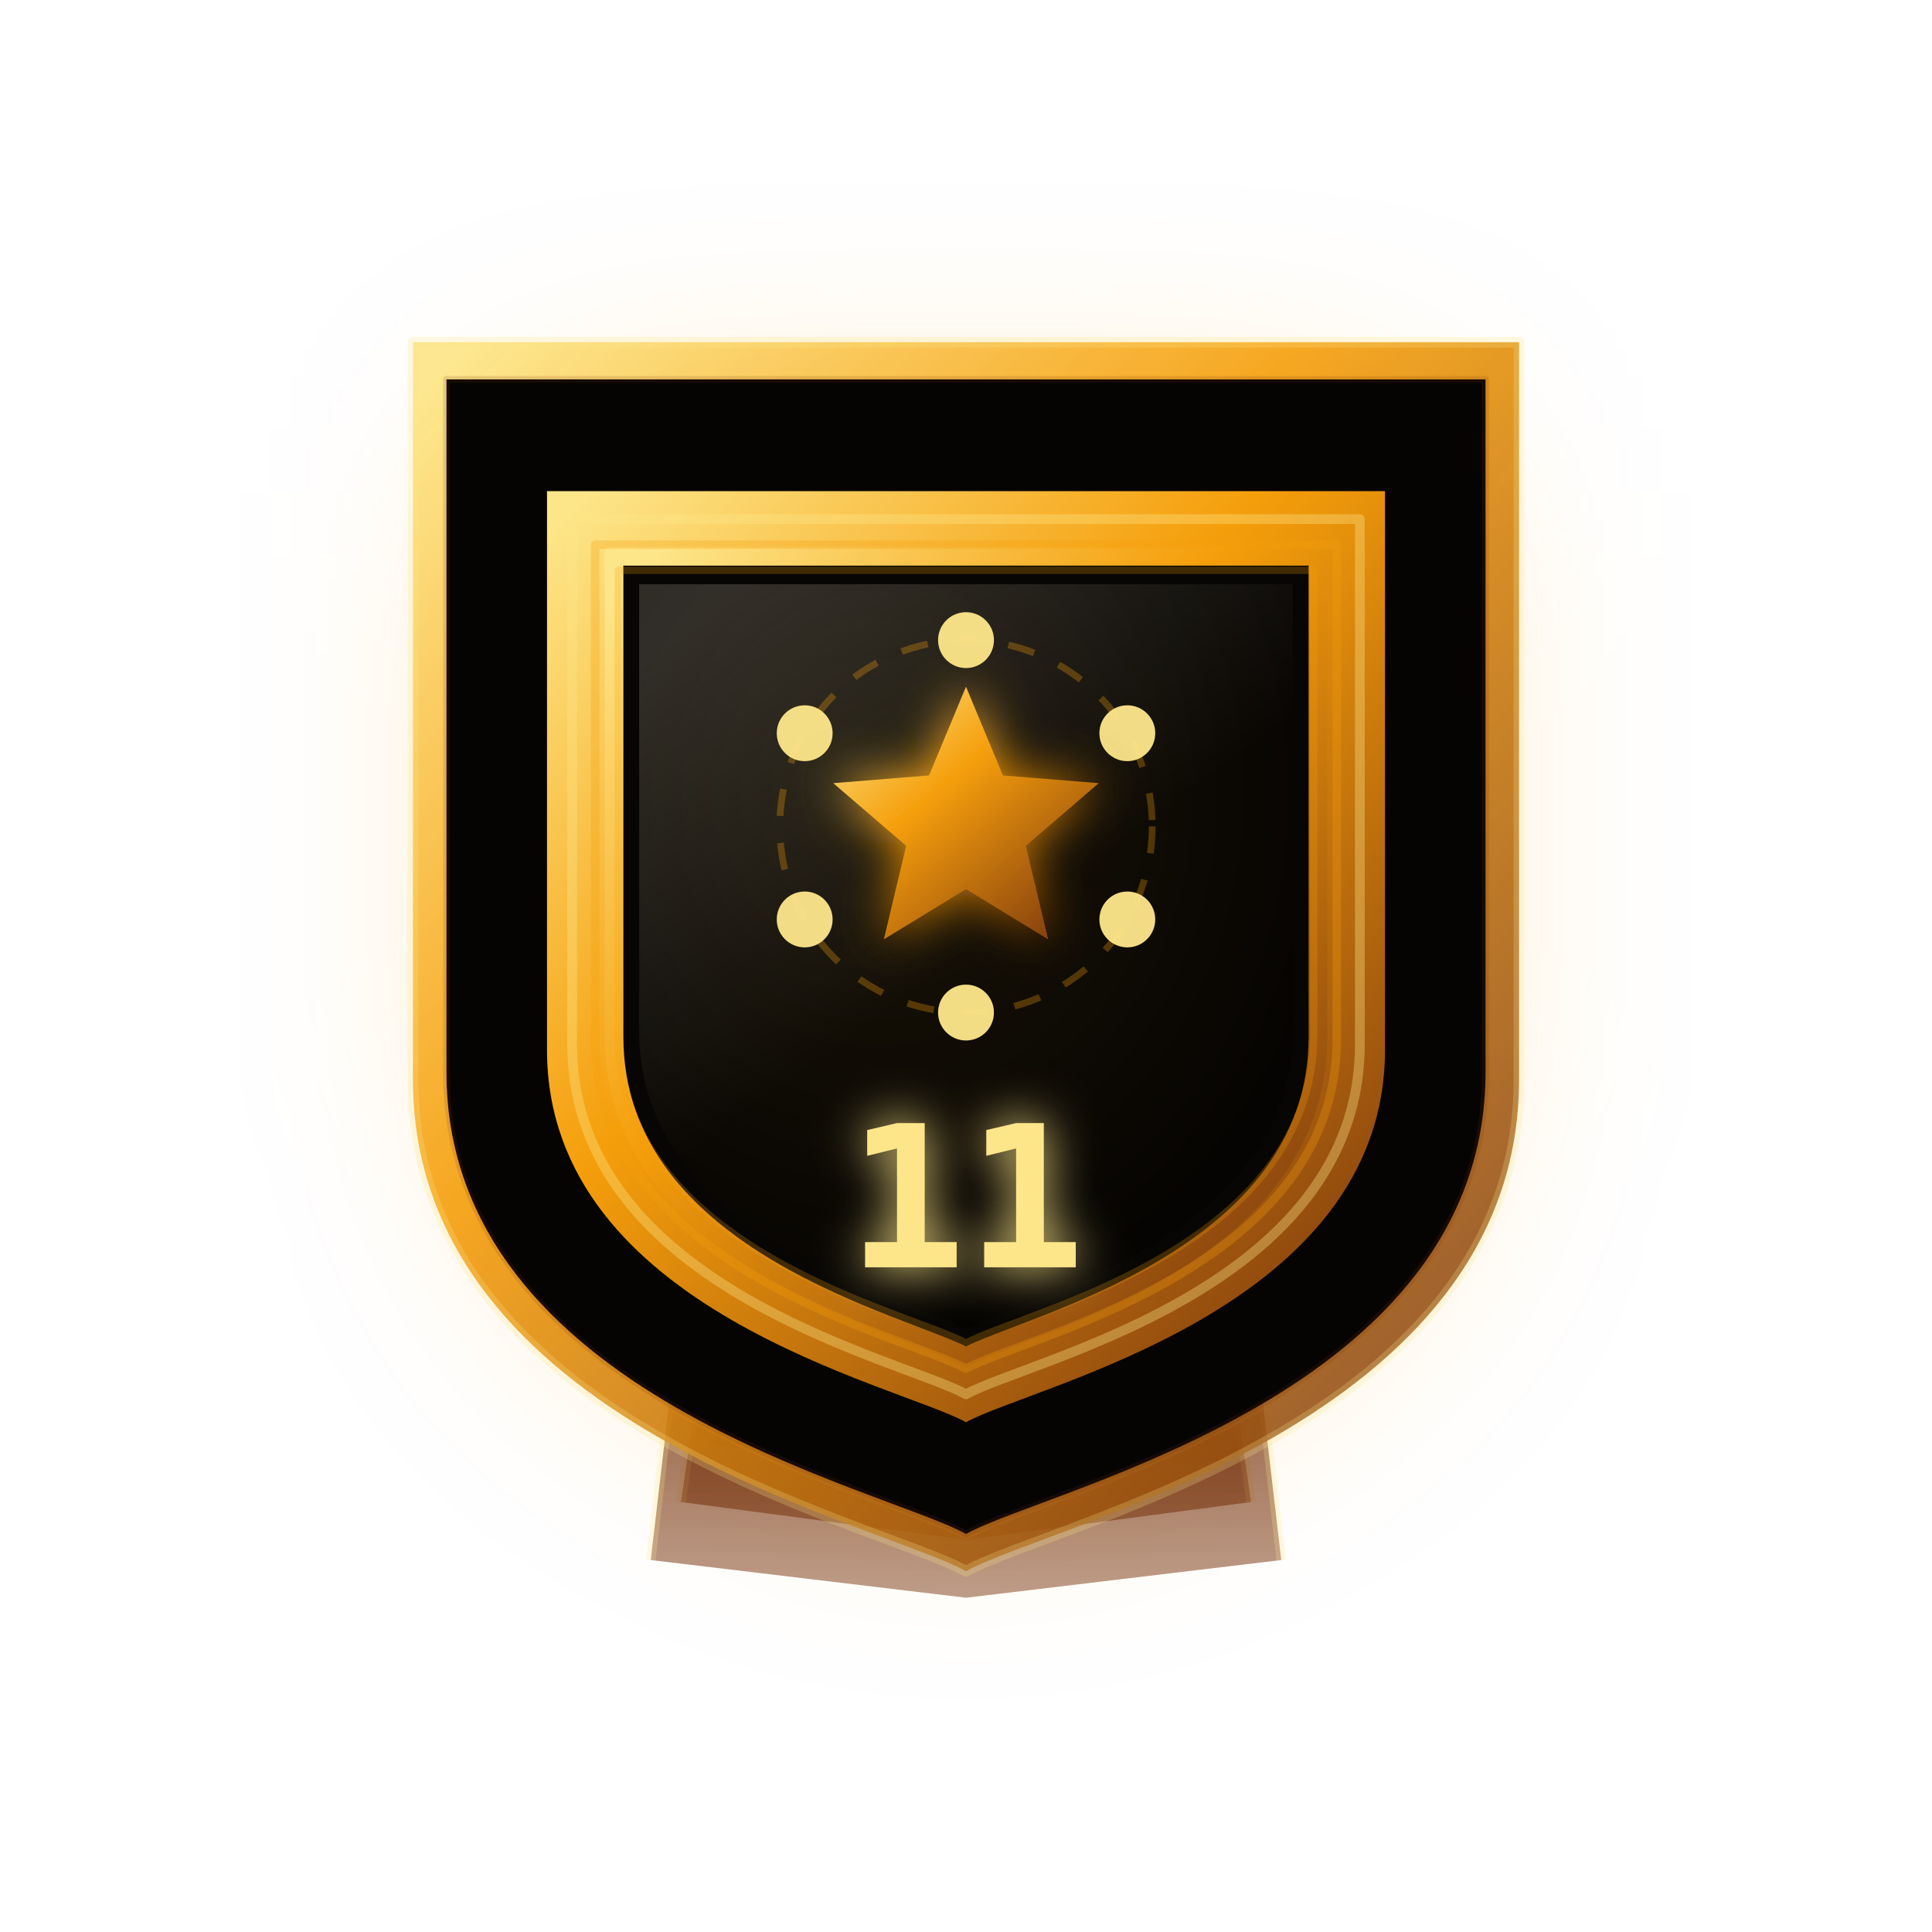
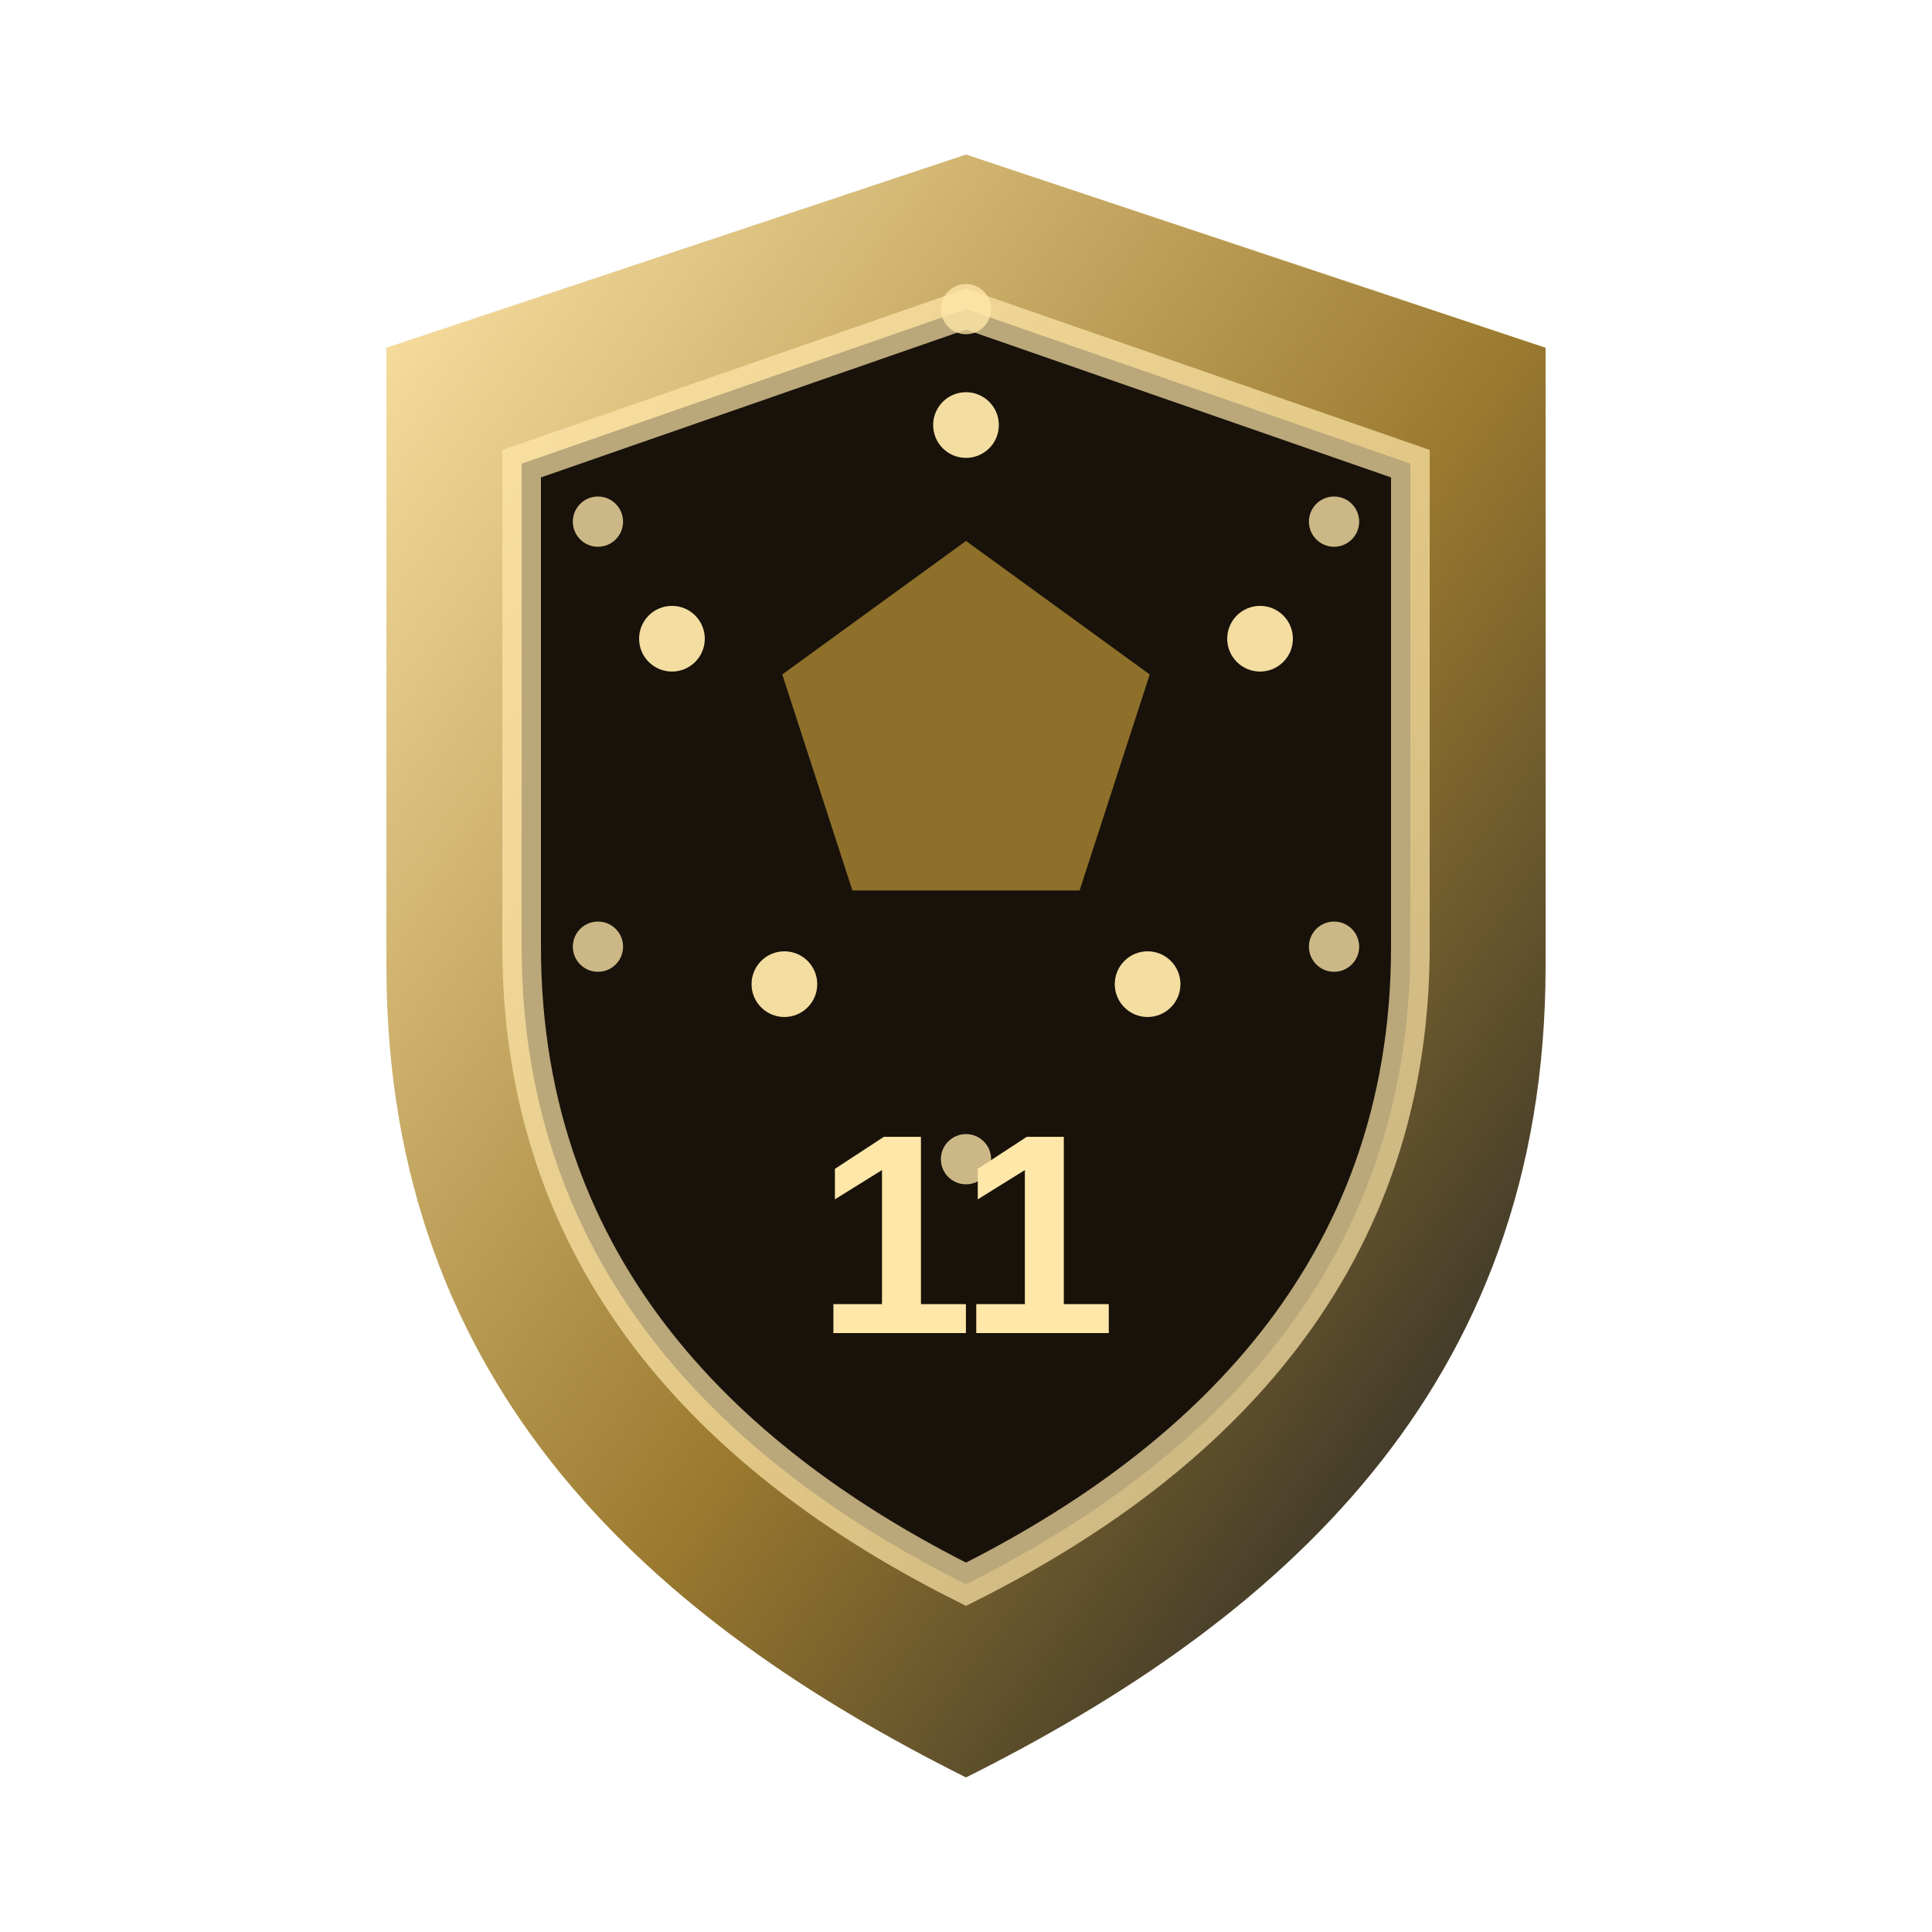
- <svg xmlns="http://www.w3.org/2000/svg" width="142.76" height="142.76" viewBox="-28.38 -28.38 142.76 142.76">
+ <svg xmlns="http://www.w3.org/2000/svg" width="100" height="100" viewBox="0 0 100 100">
  <defs>
-     <radialGradient id="bgueark" cx="36%" cy="28%" r="72%">
-       <stop offset="0%" stop-color="#1a1408" />
-       <stop offset="100%" stop-color="#060402" />
-     </radialGradient>
-     <linearGradient id="rimueark" x1="5%" y1="0%" x2="95%" y2="100%">
-       <stop offset="0%" stop-color="#fde68a" />
-       <stop offset="40%" stop-color="#f59e0b" />
-       <stop offset="100%" stop-color="#78350f" />
-     </linearGradient>
-     <linearGradient id="shueark" x1="18%" y1="0%" x2="82%" y2="100%">
-       <stop offset="0%" stop-color="white" stop-opacity="0.14" />
-       <stop offset="50%" stop-color="white" stop-opacity="0" />
-     </linearGradient>
-     <filter id="glueark" x="-40%" y="-40%" width="180%" height="180%">
-       <feGaussianBlur stdDeviation="1.8" result="b" />
-       <feMerge>
-         <feMergeNode in="b" />
-         <feMergeNode in="SourceGraphic" />
-       </feMerge>
-     </filter>
-     <filter id="haloueark" x="-120%" y="-120%" width="440%" height="440%">
-       <feGaussianBlur stdDeviation="10" result="b" />
-       <feMerge>
-         <feMergeNode in="b" />
-         <feMergeNode in="SourceGraphic" />
-       </feMerge>
-     </filter>
-     <linearGradient id="pgueark_0" x1="5%" y1="0%" x2="95%" y2="100%">
-       <stop offset="0%" stop-color="#fde68a" stop-opacity="0.95" />
-       <stop offset="38%" stop-color="#f59e0b" stop-opacity="0.9" />
-       <stop offset="100%" stop-color="#78350f" stop-opacity="0.85" />
-     </linearGradient>
-     <linearGradient id="pgueark_1" x1="5%" y1="0%" x2="95%" y2="100%">
-       <stop offset="0%" stop-color="#fde68a" stop-opacity="0.95" />
-       <stop offset="38%" stop-color="#f59e0b" stop-opacity="0.9" />
-       <stop offset="100%" stop-color="#78350f" stop-opacity="0.85" />
-     </linearGradient>
-     <linearGradient id="pgueark_2" x1="5%" y1="0%" x2="95%" y2="100%">
-       <stop offset="0%" stop-color="#fde68a" stop-opacity="0.95" />
-       <stop offset="38%" stop-color="#f59e0b" stop-opacity="0.9" />
-       <stop offset="100%" stop-color="#78350f" stop-opacity="0.85" />
-     </linearGradient>
-     <linearGradient id="pgueark_3" x1="5%" y1="0%" x2="95%" y2="100%">
-       <stop offset="0%" stop-color="#fde68a" stop-opacity="0.95" />
-       <stop offset="38%" stop-color="#f59e0b" stop-opacity="0.9" />
-       <stop offset="100%" stop-color="#78350f" stop-opacity="0.85" />
-     </linearGradient>
-     <linearGradient id="gapueark_0" x1="0%" y1="0%" x2="0%" y2="100%">
-       <stop offset="0%" stop-color="#f59e0b" />
-       <stop offset="100%" stop-color="#78350f" stop-opacity="0.65" />
-     </linearGradient>
-     <linearGradient id="gapueark_1" x1="0%" y1="0%" x2="0%" y2="100%">
-       <stop offset="0%" stop-color="#78350f" />
-       <stop offset="100%" stop-color="#78350f" stop-opacity="0.65" />
-     </linearGradient>
-     <linearGradient id="gapueark_2" x1="0%" y1="0%" x2="0%" y2="100%">
-       <stop offset="0%" stop-color="#78350f" />
-       <stop offset="100%" stop-color="#78350f" stop-opacity="0.65" />
+     <linearGradient id="g" x1="0" y1="0" x2="1" y2="1">
+       <stop offset="0%" stop-color="#ffe7a9" />
+       <stop offset="55%" stop-color="#9b7a2f" />
+       <stop offset="100%" stop-color="#111827" />
    </linearGradient>
  </defs>
-   <path d="M12.04,7.912 L73.96,7.912 L73.96,49.192 C73.96,68.456 47.954,73.96 43,76.712 C38.046,73.96 12.04,68.456 12.04,49.192 Z" fill="#f59e0b" fill-opacity="0.5" filter="url(#haloueark)" />
-   <path d="M25.724,70.52 L60.276,70.52 L61.836,78.322 L43,81.108 L24.164,78.322 Z" fill="url(#gapueark_0)" opacity="0.9" />
-   <path d="M25.724,70.52 L60.276,70.52" fill="none" stroke="#fde68a" stroke-width="0.9" stroke-opacity="0.5" />
-   <line x1="25.724" y1="70.52" x2="24.164" y2="78.322" stroke="#fde68a" stroke-width="0.7" stroke-opacity="0.38" />
-   <line x1="60.276" y1="70.52" x2="61.836" y2="78.322" stroke="#fde68a" stroke-width="0.7" stroke-opacity="0.38" />
-   <path d="M23.495,72.02 L62.505,72.02 L64.065,82.608 L43,85.395 L21.935,82.608 Z" fill="url(#gapueark_1)" opacity="0.82" />
-   <path d="M23.495,72.02 L62.505,72.02" fill="none" stroke="#fde68a" stroke-width="0.9" stroke-opacity="0.4" />
-   <line x1="23.495" y1="72.02" x2="21.935" y2="82.608" stroke="#fde68a" stroke-width="0.7" stroke-opacity="0.31" />
-   <line x1="62.505" y1="72.02" x2="64.065" y2="82.608" stroke="#fde68a" stroke-width="0.7" stroke-opacity="0.31" />
-   <path d="M21.266,73.52 L64.734,73.52 L66.294,86.895 L43,89.681 L19.706,86.895 Z" fill="url(#gapueark_2)" opacity="0.74" />
-   <path d="M21.266,73.52 L64.734,73.52" fill="none" stroke="#fde68a" stroke-width="0.9" stroke-opacity="0.3" />
-   <line x1="21.266" y1="73.52" x2="19.706" y2="86.895" stroke="#fde68a" stroke-width="0.7" stroke-opacity="0.24" />
-   <line x1="64.734" y1="73.52" x2="66.294" y2="86.895" stroke="#fde68a" stroke-width="0.7" stroke-opacity="0.24" />
-   <path d="M9.563,5.16 L76.437,5.16 L76.437,49.742 C76.437,70.548 48.35,76.492 43,79.464 C37.65,76.492 9.563,70.548 9.563,49.742 Z" fill="url(#pgueark_0)" />
-   <path d="M12.04,7.912 L73.96,7.912 L73.96,49.192 C73.96,68.456 47.954,73.96 43,76.712 C38.046,73.96 12.04,68.456 12.04,49.192 Z" fill="#060402" />
-   <path d="M9.563,5.16 L76.437,5.16 L76.437,49.742 C76.437,70.548 48.35,76.492 43,79.464 C37.65,76.492 9.563,70.548 9.563,49.742 Z" fill="none" stroke="#fde68a" stroke-width="0.8" stroke-opacity="0.48" stroke-linejoin="round" />
-   <path d="M12.04,7.912 L73.96,7.912 L73.96,49.192 C73.96,68.456 47.954,73.96 43,76.712 C38.046,73.96 12.04,68.456 12.04,49.192 Z" fill="none" stroke="#78350f" stroke-width="0.5" stroke-opacity="0.28" stroke-linejoin="round" />
-   <path d="M7.086,2.408 L78.914,2.408 L78.914,50.293 C78.914,72.639 48.746,79.024 43,82.216 C37.254,79.024 7.086,72.639 7.086,50.293 Z" fill="url(#pgueark_1)" />
-   <path d="M9.563,5.16 L76.437,5.16 L76.437,49.742 C76.437,70.548 48.35,76.492 43,79.464 C37.65,76.492 9.563,70.548 9.563,49.742 Z" fill="#060402" />
-   <path d="M7.086,2.408 L78.914,2.408 L78.914,50.293 C78.914,72.639 48.746,79.024 43,82.216 C37.254,79.024 7.086,72.639 7.086,50.293 Z" fill="none" stroke="#fde68a" stroke-width="0.8" stroke-opacity="0.4" stroke-linejoin="round" />
-   <path d="M9.563,5.16 L76.437,5.16 L76.437,49.742 C76.437,70.548 48.35,76.492 43,79.464 C37.65,76.492 9.563,70.548 9.563,49.742 Z" fill="none" stroke="#78350f" stroke-width="0.5" stroke-opacity="0.24" stroke-linejoin="round" />
-   <path d="M4.61,-0.344 L81.39,-0.344 L81.39,50.843 C81.39,74.731 49.142,81.556 43,84.968 C36.858,81.556 4.61,74.731 4.61,50.843 Z" fill="url(#pgueark_2)" />
-   <path d="M7.086,2.408 L78.914,2.408 L78.914,50.293 C78.914,72.639 48.746,79.024 43,82.216 C37.254,79.024 7.086,72.639 7.086,50.293 Z" fill="#060402" />
-   <path d="M4.61,-0.344 L81.39,-0.344 L81.39,50.843 C81.39,74.731 49.142,81.556 43,84.968 C36.858,81.556 4.61,74.731 4.61,50.843 Z" fill="none" stroke="#fde68a" stroke-width="0.8" stroke-opacity="0.32" stroke-linejoin="round" />
-   <path d="M7.086,2.408 L78.914,2.408 L78.914,50.293 C78.914,72.639 48.746,79.024 43,82.216 C37.254,79.024 7.086,72.639 7.086,50.293 Z" fill="none" stroke="#78350f" stroke-width="0.5" stroke-opacity="0.2" stroke-linejoin="round" />
-   <path d="M2.133,-3.096 L83.867,-3.096 L83.867,51.394 C83.867,76.822 49.539,84.087 43,87.72 C36.461,84.087 2.133,76.822 2.133,51.394 Z" fill="url(#pgueark_3)" />
-   <path d="M4.61,-0.344 L81.39,-0.344 L81.39,50.843 C81.39,74.731 49.142,81.556 43,84.968 C36.858,81.556 4.61,74.731 4.61,50.843 Z" fill="#060402" />
-   <path d="M2.133,-3.096 L83.867,-3.096 L83.867,51.394 C83.867,76.822 49.539,84.087 43,87.72 C36.461,84.087 2.133,76.822 2.133,51.394 Z" fill="none" stroke="#fde68a" stroke-width="0.8" stroke-opacity="0.24" stroke-linejoin="round" />
-   <path d="M4.61,-0.344 L81.39,-0.344 L81.39,50.843 C81.39,74.731 49.142,81.556 43,84.968 C36.858,81.556 4.61,74.731 4.61,50.843 Z" fill="none" stroke="#78350f" stroke-width="0.5" stroke-opacity="0.16" stroke-linejoin="round" />
-   <path d="M12.04,7.912 L73.96,7.912 L73.96,49.192 C73.96,68.456 47.954,73.96 43,76.712 C38.046,73.96 12.04,68.456 12.04,49.192 Z" fill="url(#rimueark)" />
-   <path d="M16.994,12.728 L69.006,12.728 L69.006,48.229 C69.006,64.796 47.161,69.529 43,71.896 C38.839,69.529 16.994,64.796 16.994,48.229 Z" fill="#080604" />
-   <path d="M16.994,12.728 L69.006,12.728 L69.006,48.229 C69.006,64.796 47.161,69.529 43,71.896 C38.839,69.529 16.994,64.796 16.994,48.229 Z" fill="none" stroke="url(#rimueark)" stroke-width="1.376" />
-   <path d="M18.851,14.792 L67.149,14.792 L67.149,47.816 C67.149,63.227 46.864,67.63 43,69.832 C39.136,67.63 18.851,63.227 18.851,47.816 Z" fill="url(#bgueark)" />
-   <path d="M18.851,14.792 L67.149,14.792 L67.149,47.816 C67.149,63.227 46.864,67.63 43,69.832 C39.136,67.63 18.851,63.227 18.851,47.816 Z" fill="url(#shueark)" />
-   <path d="M13.898,9.976 L72.102,9.976 L72.102,48.779 C72.102,66.887 47.656,72.061 43,74.648 C38.344,72.061 13.898,66.887 13.898,48.779 Z" fill="none" stroke="#fde68a" stroke-width="0.72" stroke-opacity="0.36" stroke-linejoin="round" />
-   <path d="M15.6,11.868 L70.4,11.868 L70.4,48.401 C70.4,65.449 47.384,70.32 43,72.756 C38.616,70.32 15.6,65.449 15.6,48.401 Z" fill="none" stroke="#f59e0b" stroke-width="0.63" stroke-opacity="0.3" stroke-linejoin="round" />
-   <path d="M17.303,13.76 L68.697,13.76 L68.697,48.022 C68.697,64.012 47.111,68.58 43,70.864 C38.889,68.58 17.303,64.012 17.303,48.022 Z" fill="none" stroke="#f59e0b" stroke-width="0.54" stroke-opacity="0.24" stroke-linejoin="round" />
-   <circle cx="43" cy="32.68" r="13.76" fill="none" stroke="#f59e0b" stroke-width="0.5" stroke-opacity="0.3" stroke-dasharray="2 2" />
-   <circle cx="43.00" cy="18.92" r="2.064" fill="#fde68a" opacity="0.95" />
-   <circle cx="54.92" cy="25.80" r="2.064" fill="#fde68a" opacity="0.95" />
-   <circle cx="54.92" cy="39.56" r="2.064" fill="#fde68a" opacity="0.95" />
-   <circle cx="43.00" cy="46.44" r="2.064" fill="#fde68a" opacity="0.95" />
-   <circle cx="31.08" cy="39.56" r="2.064" fill="#fde68a" opacity="0.95" />
-   <circle cx="31.08" cy="25.80" r="2.064" fill="#fde68a" opacity="0.95" />
-   <path d="M43.00,22.36L45.73,28.92L52.81,29.49L47.42,34.12L49.07,41.03L43.00,37.32L36.93,41.03L38.58,34.12L33.19,29.49L40.27,28.92Z" fill="url(#rimueark)" filter="url(#glueark)" />
-   <text x="43" y="60.2" text-anchor="middle" dominant-baseline="central" font-family="Orbitron,monospace" font-weight="900" font-size="14.62" fill="#fde68a" filter="url(#glueark)">11</text>
+   <path d="M50 8 L80 18 L80 50 C80 72 66 84 50 92 C34 84 20 72 20 50 L20 18 Z" fill="url(#g)" />
+   <path d="M50 16 L73 24 L73 49 C73 66 62 76 50 82 C38 76 27 66 27 49 L27 24 Z" fill="#18120a" />
+   <path d="M50 16 L73 24 L73 49 C73 66 62 76 50 82 C38 76 27 66 27 49 L27 24 Z" fill="none" stroke="#ffe7a9" stroke-width="2" opacity="0.7" />
+   <path d="M 50.00 28.00 L 59.51 34.91 L 55.88 46.09 L 44.12 46.09 L 40.49 34.91 Z" fill="#9b7a2f" opacity="0.9" />
+   <circle cx="50.00" cy="22.00" r="1.7" fill="#ffe7a9" opacity="0.95" />
+   <circle cx="65.22" cy="33.06" r="1.7" fill="#ffe7a9" opacity="0.95" />
+   <circle cx="59.40" cy="50.94" r="1.7" fill="#ffe7a9" opacity="0.95" />
+   <circle cx="40.60" cy="50.94" r="1.7" fill="#ffe7a9" opacity="0.95" />
+   <circle cx="34.78" cy="33.06" r="1.7" fill="#ffe7a9" opacity="0.95" />
+   <circle cx="50.00" cy="16.00" r="1.3" fill="#ffe7a9" opacity="0.78" />
+   <circle cx="69.05" cy="27.00" r="1.3" fill="#ffe7a9" opacity="0.78" />
+   <circle cx="69.05" cy="49.00" r="1.3" fill="#ffe7a9" opacity="0.78" />
+   <circle cx="50.00" cy="60.00" r="1.3" fill="#ffe7a9" opacity="0.78" />
+   <circle cx="30.95" cy="49.00" r="1.3" fill="#ffe7a9" opacity="0.78" />
+   <circle cx="30.95" cy="27.00" r="1.3" fill="#ffe7a9" opacity="0.78" />
+   <text x="50" y="69" text-anchor="middle" font-family="Arial, Helvetica, sans-serif" font-size="14.76" font-weight="700" fill="#ffe7a9">11</text>
</svg>
